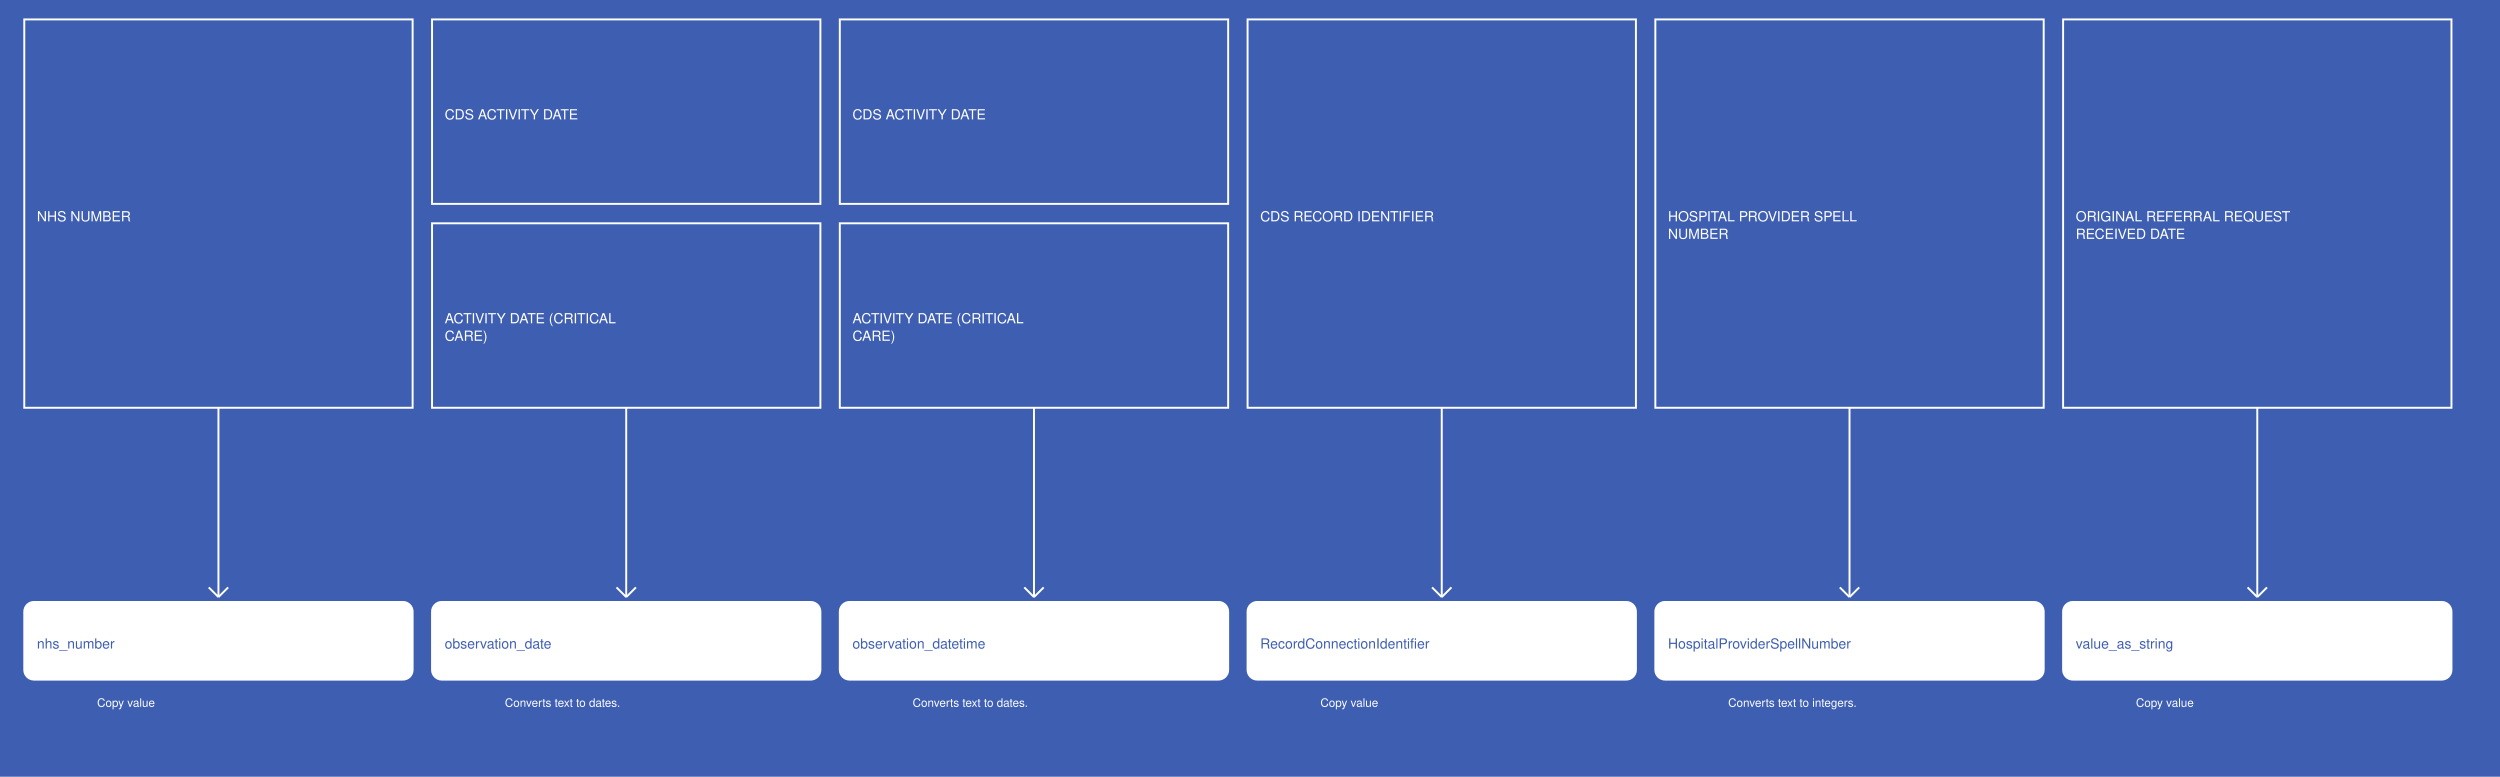
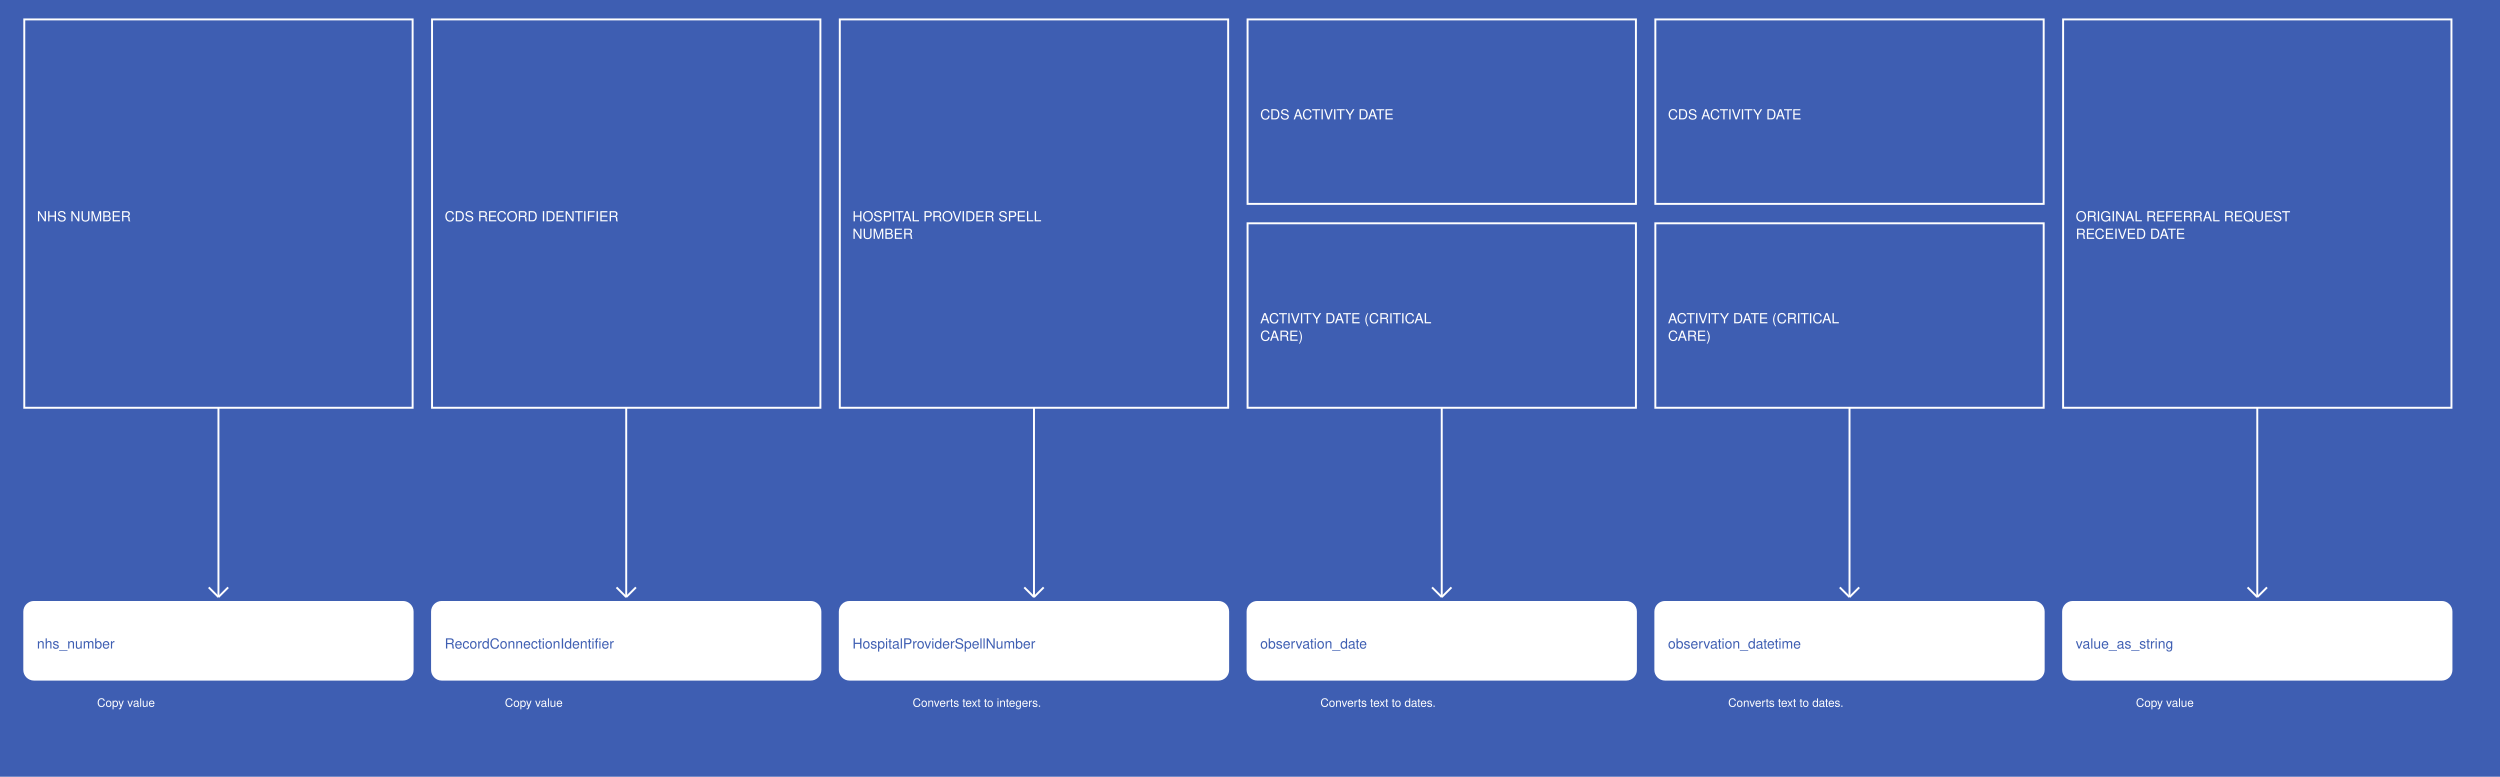
<svg xmlns="http://www.w3.org/2000/svg" width="2575" height="800">
  <rect width="100%" height="100%" fill="#3E5EB2" />
  <g>
    <rect x="25" y="20" width="400" height="400" fill="#3E5EB2" stroke="white" stroke-width="2" />
    <text x="38" y="228" fill="white" font-family="Helvetica" font-size="1.2em" text-anchor="start">NHS NUMBER</text>
  </g>
  <g>
    <line x1="225" y1="420" x2="225" y2="615" stroke="white" stroke-width="2" />
    <line x1="215" y1="605" x2="225" y2="615" stroke="white" stroke-width="2" />
    <line x1="235" y1="605" x2="225" y2="615" stroke="white" stroke-width="2" />
    <text x="100" y="728" fill="white" font-size="1em" font-family="Helvetica">Copy value</text>
  </g>
  <g>
    <rect x="25" y="620" width="400" height="80" fill="white" stroke="white" stroke-width="2" rx="10" />
    <text x="38" y="668" fill="#3E5EB2" font-family="Helvetica" font-size="1.2em" text-anchor="start">nhs_number</text>
  </g>
  <g>
-     <rect x="445" y="20" width="400" height="190" fill="#3E5EB2" stroke="white" stroke-width="2" />
-     <text x="458" y="123" fill="white" font-family="Helvetica" font-size="1.2em" text-anchor="start">CDS ACTIVITY DATE</text>
-   </g>
-   <g>
-     <rect x="445" y="230" width="400" height="190" fill="#3E5EB2" stroke="white" stroke-width="2" />
-     <text x="458" y="333" fill="white" font-family="Helvetica" font-size="1.2em" text-anchor="start">ACTIVITY DATE (CRITICAL</text>
-     <text x="458" y="351" fill="white" font-family="Helvetica" font-size="1.2em" text-anchor="start">CARE)</text>
+     <rect x="445" y="20" width="400" height="400" fill="#3E5EB2" stroke="white" stroke-width="2" />
+     <text x="458" y="228" fill="white" font-family="Helvetica" font-size="1.2em" text-anchor="start">CDS RECORD IDENTIFIER</text>
  </g>
  <g>
    <line x1="645" y1="420" x2="645" y2="615" stroke="white" stroke-width="2" />
    <line x1="635" y1="605" x2="645" y2="615" stroke="white" stroke-width="2" />
    <line x1="655" y1="605" x2="645" y2="615" stroke="white" stroke-width="2" />
-     <text x="520" y="728" fill="white" font-size="1em" font-family="Helvetica">Converts text to dates.</text>
+     <text x="520" y="728" fill="white" font-size="1em" font-family="Helvetica">Copy value</text>
  </g>
  <g>
    <rect x="445" y="620" width="400" height="80" fill="white" stroke="white" stroke-width="2" rx="10" />
-     <text x="458" y="668" fill="#3E5EB2" font-family="Helvetica" font-size="1.2em" text-anchor="start">observation_date</text>
+     <text x="458" y="668" fill="#3E5EB2" font-family="Helvetica" font-size="1.2em" text-anchor="start">RecordConnectionIdentifier</text>
  </g>
  <g>
-     <rect x="865" y="20" width="400" height="190" fill="#3E5EB2" stroke="white" stroke-width="2" />
-     <text x="878" y="123" fill="white" font-family="Helvetica" font-size="1.2em" text-anchor="start">CDS ACTIVITY DATE</text>
-   </g>
-   <g>
-     <rect x="865" y="230" width="400" height="190" fill="#3E5EB2" stroke="white" stroke-width="2" />
-     <text x="878" y="333" fill="white" font-family="Helvetica" font-size="1.2em" text-anchor="start">ACTIVITY DATE (CRITICAL</text>
-     <text x="878" y="351" fill="white" font-family="Helvetica" font-size="1.2em" text-anchor="start">CARE)</text>
+     <rect x="865" y="20" width="400" height="400" fill="#3E5EB2" stroke="white" stroke-width="2" />
+     <text x="878" y="228" fill="white" font-family="Helvetica" font-size="1.2em" text-anchor="start">HOSPITAL PROVIDER SPELL</text>
+     <text x="878" y="246" fill="white" font-family="Helvetica" font-size="1.2em" text-anchor="start">NUMBER</text>
  </g>
  <g>
    <line x1="1065" y1="420" x2="1065" y2="615" stroke="white" stroke-width="2" />
    <line x1="1055" y1="605" x2="1065" y2="615" stroke="white" stroke-width="2" />
    <line x1="1075" y1="605" x2="1065" y2="615" stroke="white" stroke-width="2" />
-     <text x="940" y="728" fill="white" font-size="1em" font-family="Helvetica">Converts text to dates.</text>
+     <text x="940" y="728" fill="white" font-size="1em" font-family="Helvetica">Converts text to integers.</text>
  </g>
  <g>
    <rect x="865" y="620" width="400" height="80" fill="white" stroke="white" stroke-width="2" rx="10" />
-     <text x="878" y="668" fill="#3E5EB2" font-family="Helvetica" font-size="1.2em" text-anchor="start">observation_datetime</text>
+     <text x="878" y="668" fill="#3E5EB2" font-family="Helvetica" font-size="1.2em" text-anchor="start">HospitalProviderSpellNumber</text>
  </g>
  <g>
-     <rect x="1285" y="20" width="400" height="400" fill="#3E5EB2" stroke="white" stroke-width="2" />
-     <text x="1298" y="228" fill="white" font-family="Helvetica" font-size="1.2em" text-anchor="start">CDS RECORD IDENTIFIER</text>
+     <rect x="1285" y="20" width="400" height="190" fill="#3E5EB2" stroke="white" stroke-width="2" />
+     <text x="1298" y="123" fill="white" font-family="Helvetica" font-size="1.2em" text-anchor="start">CDS ACTIVITY DATE</text>
+   </g>
+   <g>
+     <rect x="1285" y="230" width="400" height="190" fill="#3E5EB2" stroke="white" stroke-width="2" />
+     <text x="1298" y="333" fill="white" font-family="Helvetica" font-size="1.2em" text-anchor="start">ACTIVITY DATE (CRITICAL</text>
+     <text x="1298" y="351" fill="white" font-family="Helvetica" font-size="1.2em" text-anchor="start">CARE)</text>
  </g>
  <g>
    <line x1="1485" y1="420" x2="1485" y2="615" stroke="white" stroke-width="2" />
    <line x1="1475" y1="605" x2="1485" y2="615" stroke="white" stroke-width="2" />
    <line x1="1495" y1="605" x2="1485" y2="615" stroke="white" stroke-width="2" />
-     <text x="1360" y="728" fill="white" font-size="1em" font-family="Helvetica">Copy value</text>
+     <text x="1360" y="728" fill="white" font-size="1em" font-family="Helvetica">Converts text to dates.</text>
  </g>
  <g>
    <rect x="1285" y="620" width="400" height="80" fill="white" stroke="white" stroke-width="2" rx="10" />
-     <text x="1298" y="668" fill="#3E5EB2" font-family="Helvetica" font-size="1.2em" text-anchor="start">RecordConnectionIdentifier</text>
+     <text x="1298" y="668" fill="#3E5EB2" font-family="Helvetica" font-size="1.2em" text-anchor="start">observation_date</text>
  </g>
  <g>
-     <rect x="1705" y="20" width="400" height="400" fill="#3E5EB2" stroke="white" stroke-width="2" />
-     <text x="1718" y="228" fill="white" font-family="Helvetica" font-size="1.2em" text-anchor="start">HOSPITAL PROVIDER SPELL</text>
-     <text x="1718" y="246" fill="white" font-family="Helvetica" font-size="1.2em" text-anchor="start">NUMBER</text>
+     <rect x="1705" y="20" width="400" height="190" fill="#3E5EB2" stroke="white" stroke-width="2" />
+     <text x="1718" y="123" fill="white" font-family="Helvetica" font-size="1.2em" text-anchor="start">CDS ACTIVITY DATE</text>
+   </g>
+   <g>
+     <rect x="1705" y="230" width="400" height="190" fill="#3E5EB2" stroke="white" stroke-width="2" />
+     <text x="1718" y="333" fill="white" font-family="Helvetica" font-size="1.2em" text-anchor="start">ACTIVITY DATE (CRITICAL</text>
+     <text x="1718" y="351" fill="white" font-family="Helvetica" font-size="1.2em" text-anchor="start">CARE)</text>
  </g>
  <g>
    <line x1="1905" y1="420" x2="1905" y2="615" stroke="white" stroke-width="2" />
    <line x1="1895" y1="605" x2="1905" y2="615" stroke="white" stroke-width="2" />
    <line x1="1915" y1="605" x2="1905" y2="615" stroke="white" stroke-width="2" />
-     <text x="1780" y="728" fill="white" font-size="1em" font-family="Helvetica">Converts text to integers.</text>
+     <text x="1780" y="728" fill="white" font-size="1em" font-family="Helvetica">Converts text to dates.</text>
  </g>
  <g>
    <rect x="1705" y="620" width="400" height="80" fill="white" stroke="white" stroke-width="2" rx="10" />
-     <text x="1718" y="668" fill="#3E5EB2" font-family="Helvetica" font-size="1.2em" text-anchor="start">HospitalProviderSpellNumber</text>
+     <text x="1718" y="668" fill="#3E5EB2" font-family="Helvetica" font-size="1.2em" text-anchor="start">observation_datetime</text>
  </g>
  <g>
    <rect x="2125" y="20" width="400" height="400" fill="#3E5EB2" stroke="white" stroke-width="2" />
    <text x="2138" y="228" fill="white" font-family="Helvetica" font-size="1.2em" text-anchor="start">ORIGINAL REFERRAL REQUEST</text>
    <text x="2138" y="246" fill="white" font-family="Helvetica" font-size="1.2em" text-anchor="start">RECEIVED DATE</text>
  </g>
  <g>
    <line x1="2325" y1="420" x2="2325" y2="615" stroke="white" stroke-width="2" />
    <line x1="2315" y1="605" x2="2325" y2="615" stroke="white" stroke-width="2" />
    <line x1="2335" y1="605" x2="2325" y2="615" stroke="white" stroke-width="2" />
    <text x="2200" y="728" fill="white" font-size="1em" font-family="Helvetica">Copy value</text>
  </g>
  <g>
    <rect x="2125" y="620" width="400" height="80" fill="white" stroke="white" stroke-width="2" rx="10" />
    <text x="2138" y="668" fill="#3E5EB2" font-family="Helvetica" font-size="1.2em" text-anchor="start">value_as_string</text>
  </g>
</svg>
